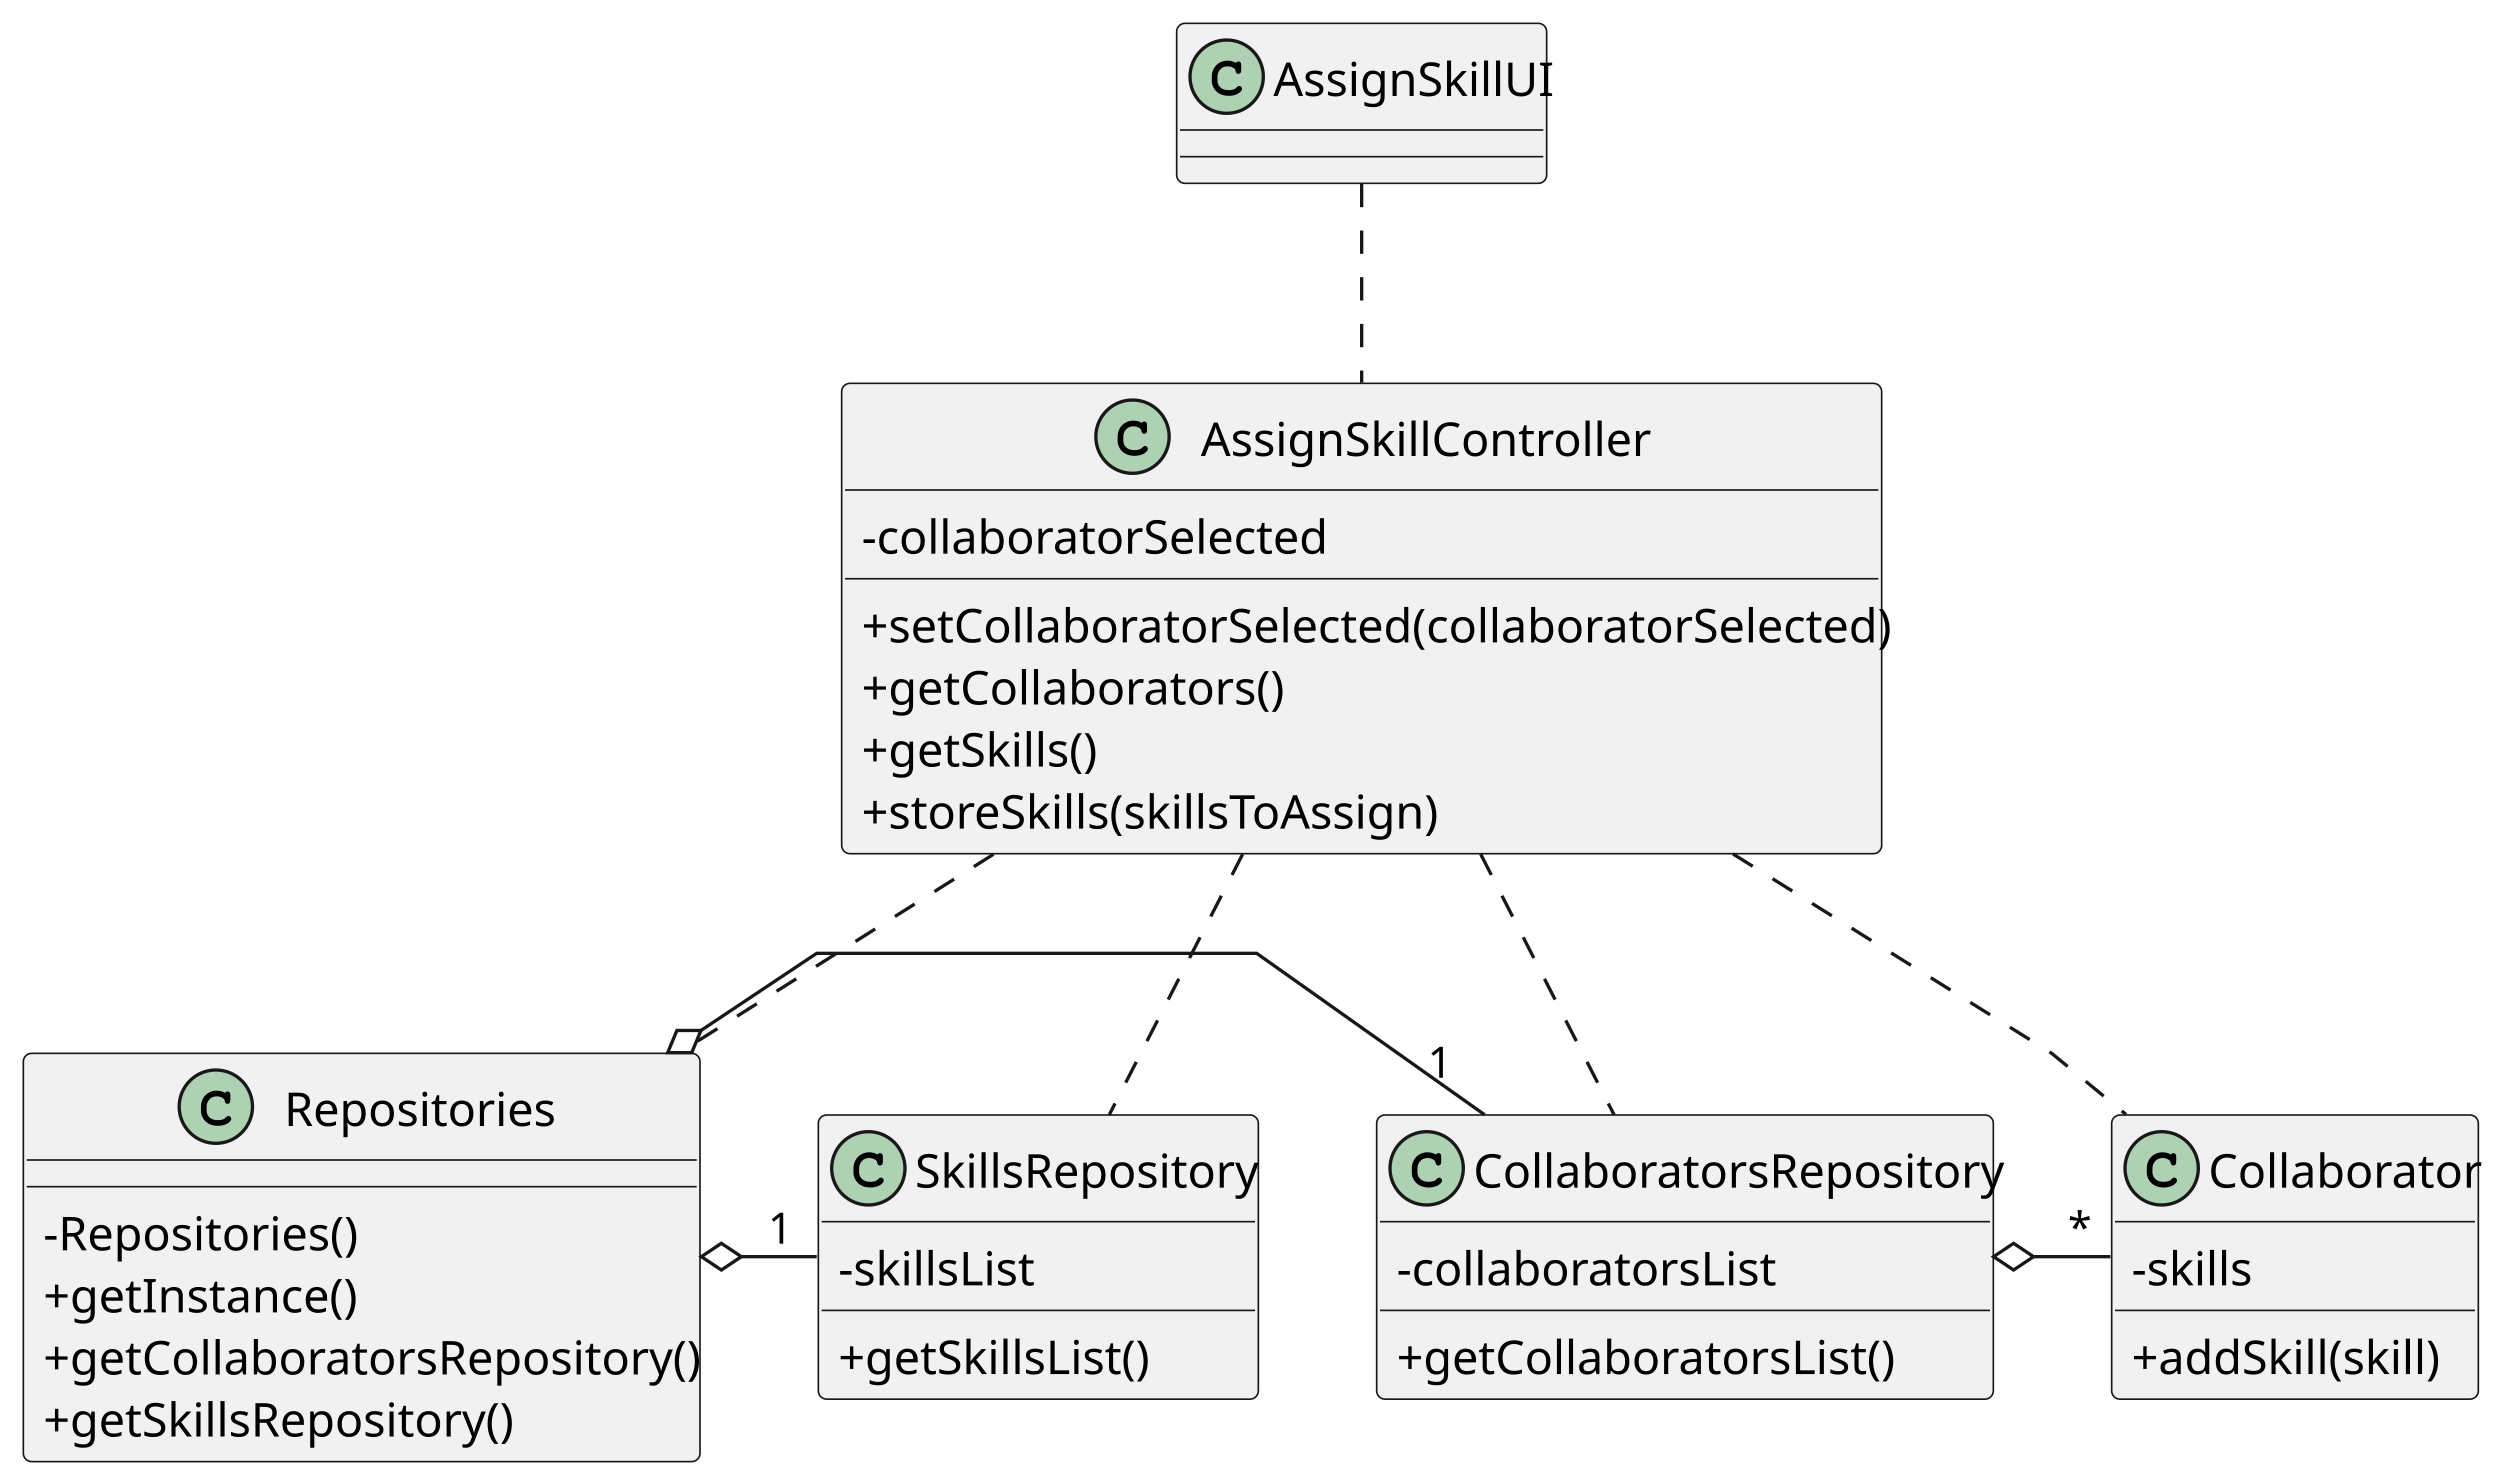
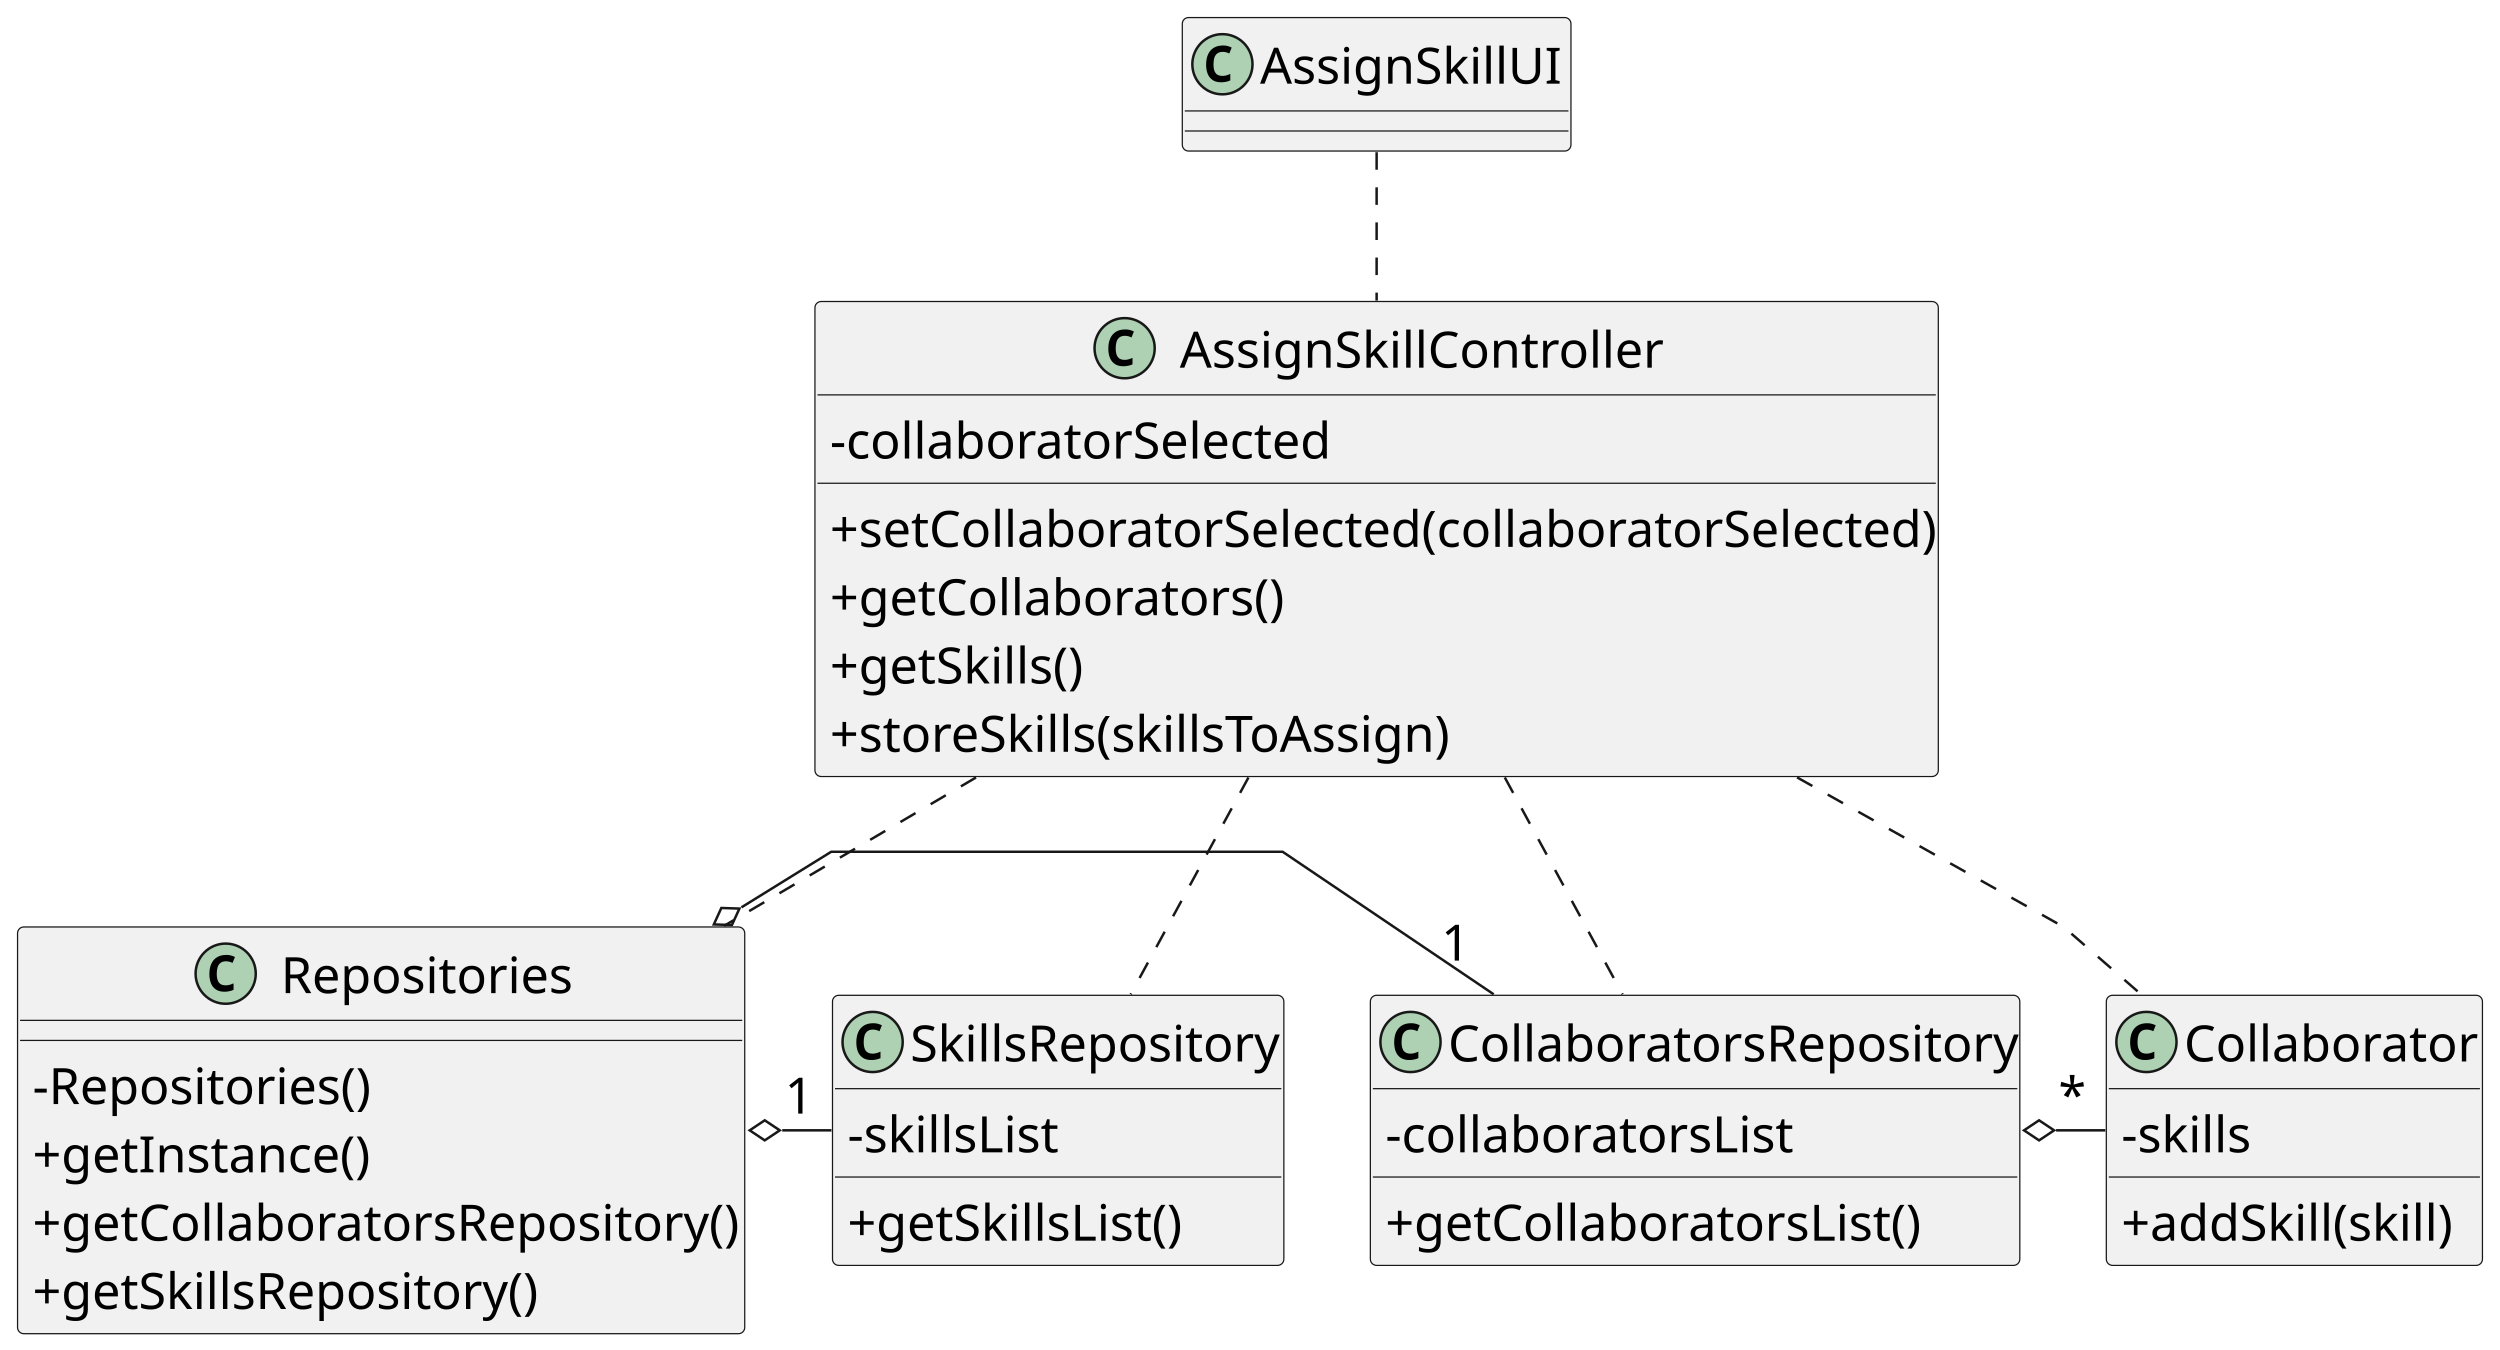
- <svg xmlns="http://www.w3.org/2000/svg" contentStyleType="text/css" height="445px" preserveAspectRatio="none" style="width:750px;height:445px;background:#FFFFFF;" version="1.1" viewBox="0 0 750 445" width="750px" zoomAndPan="magnify">
+ <svg xmlns="http://www.w3.org/2000/svg" contentStyleType="text/css" height="538px" preserveAspectRatio="none" style="width:997px;height:538px;background:#FFFFFF;" version="1.1" viewBox="0 0 997 538" width="997px" zoomAndPan="magnify">
  <defs />
  <g>
    <g id="elem_Collaborator">
-       <rect codeLine="11" fill="#F1F1F1" height="85.242" id="Collaborator" rx="2.5" ry="2.5" style="stroke:#181818;stroke-width:0.5;" width="110" x="633.5" y="334.5" />
-       <ellipse cx="648.5" cy="350.5" fill="#ADD1B2" rx="11" ry="11" style="stroke:#181818;stroke-width:1.0;" />
-       <path d="M651.266,346.375 Q651.422,346.156 651.609,346.047 Q651.797,345.938 652.016,345.938 Q652.391,345.938 652.625,346.203 Q652.859,346.453 652.859,347.062 L652.859,348.516 Q652.859,349.125 652.625,349.391 Q652.391,349.656 652.016,349.656 Q651.672,349.656 651.469,349.453 Q651.266,349.266 651.156,348.75 Q651.109,348.391 650.922,348.203 Q650.594,347.828 649.984,347.609 Q649.375,347.391 648.75,347.391 Q647.984,347.391 647.344,347.719 Q646.719,348.047 646.219,348.797 Q645.734,349.547 645.734,350.578 L645.734,351.672 Q645.734,352.906 646.625,353.734 Q647.516,354.547 649.109,354.547 Q650.047,354.547 650.703,354.297 Q651.094,354.141 651.516,353.703 Q651.781,353.438 651.922,353.359 Q652.078,353.281 652.281,353.281 Q652.609,353.281 652.859,353.547 Q653.125,353.797 653.125,354.141 Q653.125,354.484 652.781,354.891 Q652.281,355.469 651.484,355.797 Q650.406,356.25 649.109,356.25 Q647.594,356.25 646.391,355.625 Q645.406,355.125 644.719,354.062 Q644.031,352.984 644.031,351.703 L644.031,350.547 Q644.031,349.219 644.641,348.078 Q645.266,346.922 646.359,346.312 Q647.453,345.688 648.688,345.688 Q649.422,345.688 650.062,345.859 Q650.719,346.016 651.266,346.375 Z " fill="#000000" />
-       <text fill="#000000" font-family="sans-serif" font-size="14" lengthAdjust="spacing" textLength="78" x="662.5" y="356.297">Collaborator</text>
-       <line style="stroke:#181818;stroke-width:0.5;" x1="634.5" x2="742.5" y1="366.5" y2="366.5" />
-       <text fill="#000000" font-family="sans-serif" font-size="14" lengthAdjust="spacing" textLength="35" x="639.5" y="385.607">-skills</text>
-       <line style="stroke:#181818;stroke-width:0.5;" x1="634.5" x2="742.5" y1="393.121" y2="393.121" />
-       <text fill="#000000" font-family="sans-serif" font-size="14" lengthAdjust="spacing" textLength="90" x="639.5" y="412.228">+addSkill(skill)</text>
+       <rect codeLine="11" fill="#F1F1F1" height="107.72" id="Collaborator" rx="2.5" ry="2.5" style="stroke:#181818;stroke-width:0.5;" width="150" x="840" y="396.92" />
+       <ellipse cx="856" cy="415.54" fill="#ADD1B2" rx="12" ry="12" style="stroke:#181818;stroke-width:1.0;" />
+       <path d="M855.516,422.743 Q853.453,422.743 852.125,421.868 Q850.797,420.993 850.141,419.415 Q849.5,417.821 849.5,415.696 Q849.5,413.321 850.266,411.618 Q851.047,409.899 852.547,408.978 Q854.062,408.056 856.266,408.056 Q857.297,408.056 858.078,408.274 Q858.875,408.478 859.703,408.884 L858.734,411.259 Q858,410.884 857.359,410.743 Q856.734,410.603 856.156,410.603 Q854.781,410.603 853.953,411.228 Q853.141,411.837 852.781,412.962 Q852.438,414.087 852.438,415.587 Q852.438,417.946 853.281,419.071 Q854.125,420.196 856,420.196 Q856.703,420.196 857.422,420.024 Q858.156,419.837 859.141,419.399 L859.141,421.993 Q858.281,422.384 857.344,422.556 Q856.422,422.743 855.516,422.743 Z " fill="#000000" />
+       <text fill="#000000" font-family="sans-serif" font-size="20" lengthAdjust="spacing" textLength="116" x="871" y="423.3">Collaborator</text>
+       <line style="stroke:#181818;stroke-width:0.5;" x1="841" x2="989" y1="434.16" y2="434.16" />
+       <text fill="#000000" font-family="sans-serif" font-size="20" lengthAdjust="spacing" textLength="52" x="846" y="459.54">-skills</text>
+       <line style="stroke:#181818;stroke-width:0.5;" x1="841" x2="989" y1="469.4" y2="469.4" />
+       <text fill="#000000" font-family="sans-serif" font-size="20" lengthAdjust="spacing" textLength="131" x="846" y="494.78">+addSkill(skill)</text>
    </g>
    <g id="elem_SkillsRepository">
-       <rect codeLine="16" fill="#F1F1F1" height="85.242" id="SkillsRepository" rx="2.5" ry="2.5" style="stroke:#181818;stroke-width:0.5;" width="132" x="245.5" y="334.5" />
-       <ellipse cx="260.5" cy="350.5" fill="#ADD1B2" rx="11" ry="11" style="stroke:#181818;stroke-width:1.0;" />
-       <path d="M263.266,346.375 Q263.422,346.156 263.609,346.047 Q263.797,345.938 264.016,345.938 Q264.391,345.938 264.625,346.203 Q264.859,346.453 264.859,347.062 L264.859,348.516 Q264.859,349.125 264.625,349.391 Q264.391,349.656 264.016,349.656 Q263.672,349.656 263.469,349.453 Q263.266,349.266 263.156,348.75 Q263.109,348.391 262.922,348.203 Q262.594,347.828 261.984,347.609 Q261.375,347.391 260.75,347.391 Q259.984,347.391 259.344,347.719 Q258.719,348.047 258.219,348.797 Q257.734,349.547 257.734,350.578 L257.734,351.672 Q257.734,352.906 258.625,353.734 Q259.516,354.547 261.109,354.547 Q262.047,354.547 262.703,354.297 Q263.094,354.141 263.516,353.703 Q263.781,353.438 263.922,353.359 Q264.078,353.281 264.281,353.281 Q264.609,353.281 264.859,353.547 Q265.125,353.797 265.125,354.141 Q265.125,354.484 264.781,354.891 Q264.281,355.469 263.484,355.797 Q262.406,356.25 261.109,356.25 Q259.594,356.25 258.391,355.625 Q257.406,355.125 256.719,354.062 Q256.031,352.984 256.031,351.703 L256.031,350.547 Q256.031,349.219 256.641,348.078 Q257.266,346.922 258.359,346.312 Q259.453,345.688 260.688,345.688 Q261.422,345.688 262.062,345.859 Q262.719,346.016 263.266,346.375 Z " fill="#000000" />
-       <text fill="#000000" font-family="sans-serif" font-size="14" lengthAdjust="spacing" textLength="100" x="274.5" y="356.297">SkillsRepository</text>
-       <line style="stroke:#181818;stroke-width:0.5;" x1="246.5" x2="376.5" y1="366.5" y2="366.5" />
-       <text fill="#000000" font-family="sans-serif" font-size="14" lengthAdjust="spacing" textLength="57" x="251.5" y="385.607">-skillsList</text>
-       <line style="stroke:#181818;stroke-width:0.5;" x1="246.5" x2="376.5" y1="393.121" y2="393.121" />
-       <text fill="#000000" font-family="sans-serif" font-size="14" lengthAdjust="spacing" textLength="92" x="251.5" y="412.228">+getSkillsList()</text>
+       <rect codeLine="16" fill="#F1F1F1" height="107.72" id="SkillsRepository" rx="2.5" ry="2.5" style="stroke:#181818;stroke-width:0.5;" width="180" x="332" y="396.92" />
+       <ellipse cx="348" cy="415.54" fill="#ADD1B2" rx="12" ry="12" style="stroke:#181818;stroke-width:1.0;" />
+       <path d="M347.516,422.743 Q345.453,422.743 344.125,421.868 Q342.797,420.993 342.141,419.415 Q341.5,417.821 341.5,415.696 Q341.5,413.321 342.266,411.618 Q343.047,409.899 344.547,408.978 Q346.062,408.056 348.266,408.056 Q349.297,408.056 350.078,408.274 Q350.875,408.478 351.703,408.884 L350.734,411.259 Q350,410.884 349.359,410.743 Q348.734,410.603 348.156,410.603 Q346.781,410.603 345.953,411.228 Q345.141,411.837 344.781,412.962 Q344.438,414.087 344.438,415.587 Q344.438,417.946 345.281,419.071 Q346.125,420.196 348,420.196 Q348.703,420.196 349.422,420.024 Q350.156,419.837 351.141,419.399 L351.141,421.993 Q350.281,422.384 349.344,422.556 Q348.422,422.743 347.516,422.743 Z " fill="#000000" />
+       <text fill="#000000" font-family="sans-serif" font-size="20" lengthAdjust="spacing" textLength="146" x="363" y="423.3">SkillsRepository</text>
+       <line style="stroke:#181818;stroke-width:0.5;" x1="333" x2="511" y1="434.16" y2="434.16" />
+       <text fill="#000000" font-family="sans-serif" font-size="20" lengthAdjust="spacing" textLength="84" x="338" y="459.54">-skillsList</text>
+       <line style="stroke:#181818;stroke-width:0.5;" x1="333" x2="511" y1="469.4" y2="469.4" />
+       <text fill="#000000" font-family="sans-serif" font-size="20" lengthAdjust="spacing" textLength="132" x="338" y="494.78">+getSkillsList()</text>
    </g>
    <g id="elem_CollaboratorsRepository">
-       <rect codeLine="21" fill="#F1F1F1" height="85.242" id="CollaboratorsRepository" rx="2.5" ry="2.5" style="stroke:#181818;stroke-width:0.5;" width="185" x="413" y="334.5" />
-       <ellipse cx="428" cy="350.5" fill="#ADD1B2" rx="11" ry="11" style="stroke:#181818;stroke-width:1.0;" />
-       <path d="M430.766,346.375 Q430.922,346.156 431.109,346.047 Q431.297,345.938 431.516,345.938 Q431.891,345.938 432.125,346.203 Q432.359,346.453 432.359,347.062 L432.359,348.516 Q432.359,349.125 432.125,349.391 Q431.891,349.656 431.516,349.656 Q431.172,349.656 430.969,349.453 Q430.766,349.266 430.656,348.75 Q430.609,348.391 430.422,348.203 Q430.094,347.828 429.484,347.609 Q428.875,347.391 428.25,347.391 Q427.484,347.391 426.844,347.719 Q426.219,348.047 425.719,348.797 Q425.234,349.547 425.234,350.578 L425.234,351.672 Q425.234,352.906 426.125,353.734 Q427.016,354.547 428.609,354.547 Q429.547,354.547 430.203,354.297 Q430.594,354.141 431.016,353.703 Q431.281,353.438 431.422,353.359 Q431.578,353.281 431.781,353.281 Q432.109,353.281 432.359,353.547 Q432.625,353.797 432.625,354.141 Q432.625,354.484 432.281,354.891 Q431.781,355.469 430.984,355.797 Q429.906,356.25 428.609,356.25 Q427.094,356.25 425.891,355.625 Q424.906,355.125 424.219,354.062 Q423.531,352.984 423.531,351.703 L423.531,350.547 Q423.531,349.219 424.141,348.078 Q424.766,346.922 425.859,346.312 Q426.953,345.688 428.188,345.688 Q428.922,345.688 429.562,345.859 Q430.219,346.016 430.766,346.375 Z " fill="#000000" />
-       <text fill="#000000" font-family="sans-serif" font-size="14" lengthAdjust="spacing" textLength="153" x="442" y="356.297">CollaboratorsRepository</text>
-       <line style="stroke:#181818;stroke-width:0.5;" x1="414" x2="597" y1="366.5" y2="366.5" />
-       <text fill="#000000" font-family="sans-serif" font-size="14" lengthAdjust="spacing" textLength="109" x="419" y="385.607">-collaboratorsList</text>
-       <line style="stroke:#181818;stroke-width:0.5;" x1="414" x2="597" y1="393.121" y2="393.121" />
-       <text fill="#000000" font-family="sans-serif" font-size="14" lengthAdjust="spacing" textLength="145" x="419" y="412.228">+getCollaboratorsList()</text>
+       <rect codeLine="21" fill="#F1F1F1" height="107.72" id="CollaboratorsRepository" rx="2.5" ry="2.5" style="stroke:#181818;stroke-width:0.5;" width="259" x="546.5" y="396.92" />
+       <ellipse cx="562.5" cy="415.54" fill="#ADD1B2" rx="12" ry="12" style="stroke:#181818;stroke-width:1.0;" />
+       <path d="M562.016,422.743 Q559.953,422.743 558.625,421.868 Q557.297,420.993 556.641,419.415 Q556,417.821 556,415.696 Q556,413.321 556.766,411.618 Q557.547,409.899 559.047,408.978 Q560.562,408.056 562.766,408.056 Q563.797,408.056 564.578,408.274 Q565.375,408.478 566.203,408.884 L565.234,411.259 Q564.5,410.884 563.859,410.743 Q563.234,410.603 562.656,410.603 Q561.281,410.603 560.453,411.228 Q559.641,411.837 559.281,412.962 Q558.938,414.087 558.938,415.587 Q558.938,417.946 559.781,419.071 Q560.625,420.196 562.5,420.196 Q563.203,420.196 563.922,420.024 Q564.656,419.837 565.641,419.399 L565.641,421.993 Q564.781,422.384 563.844,422.556 Q562.922,422.743 562.016,422.743 Z " fill="#000000" />
+       <text fill="#000000" font-family="sans-serif" font-size="20" lengthAdjust="spacing" textLength="225" x="577.5" y="423.3">CollaboratorsRepository</text>
+       <line style="stroke:#181818;stroke-width:0.5;" x1="547.5" x2="804.5" y1="434.16" y2="434.16" />
+       <text fill="#000000" font-family="sans-serif" font-size="20" lengthAdjust="spacing" textLength="161" x="552.5" y="459.54">-collaboratorsList</text>
+       <line style="stroke:#181818;stroke-width:0.5;" x1="547.5" x2="804.5" y1="469.4" y2="469.4" />
+       <text fill="#000000" font-family="sans-serif" font-size="20" lengthAdjust="spacing" textLength="211" x="552.5" y="494.78">+getCollaboratorsList()</text>
    </g>
    <g id="elem_Repositories">
-       <rect codeLine="26" fill="#F1F1F1" height="122.484" id="Repositories" rx="2.5" ry="2.5" style="stroke:#181818;stroke-width:0.5;" width="203" x="7" y="316" />
-       <ellipse cx="64.75" cy="332" fill="#ADD1B2" rx="11" ry="11" style="stroke:#181818;stroke-width:1.0;" />
-       <path d="M67.516,327.875 Q67.672,327.656 67.859,327.547 Q68.047,327.438 68.266,327.438 Q68.641,327.438 68.875,327.703 Q69.109,327.953 69.109,328.562 L69.109,330.016 Q69.109,330.625 68.875,330.891 Q68.641,331.156 68.266,331.156 Q67.922,331.156 67.719,330.953 Q67.516,330.766 67.406,330.25 Q67.359,329.891 67.172,329.703 Q66.844,329.328 66.234,329.109 Q65.625,328.891 65,328.891 Q64.234,328.891 63.594,329.219 Q62.969,329.547 62.469,330.297 Q61.984,331.047 61.984,332.078 L61.984,333.172 Q61.984,334.406 62.875,335.234 Q63.766,336.047 65.359,336.047 Q66.297,336.047 66.953,335.797 Q67.344,335.641 67.766,335.203 Q68.031,334.938 68.172,334.859 Q68.328,334.781 68.531,334.781 Q68.859,334.781 69.109,335.047 Q69.375,335.297 69.375,335.641 Q69.375,335.984 69.031,336.391 Q68.531,336.969 67.734,337.297 Q66.656,337.75 65.359,337.75 Q63.844,337.75 62.641,337.125 Q61.656,336.625 60.969,335.562 Q60.281,334.484 60.281,333.203 L60.281,332.047 Q60.281,330.719 60.891,329.578 Q61.516,328.422 62.609,327.812 Q63.703,327.188 64.938,327.188 Q65.672,327.188 66.312,327.359 Q66.969,327.516 67.516,327.875 Z " fill="#000000" />
-       <text fill="#000000" font-family="sans-serif" font-size="14" lengthAdjust="spacing" textLength="79" x="85.25" y="337.797">Repositories</text>
-       <line style="stroke:#181818;stroke-width:0.5;" x1="8" x2="209" y1="348" y2="348" />
-       <line style="stroke:#181818;stroke-width:0.5;" x1="8" x2="209" y1="356" y2="356" />
-       <text fill="#000000" font-family="sans-serif" font-size="14" lengthAdjust="spacing" textLength="94" x="13" y="375.107">-Repositories()</text>
-       <text fill="#000000" font-family="sans-serif" font-size="14" lengthAdjust="spacing" textLength="91" x="13" y="393.728">+getInstance()</text>
-       <text fill="#000000" font-family="sans-serif" font-size="14" lengthAdjust="spacing" textLength="191" x="13" y="412.35">+getCollaboratorsRepository()</text>
-       <text fill="#000000" font-family="sans-serif" font-size="14" lengthAdjust="spacing" textLength="138" x="13" y="430.971">+getSkillsRepository()</text>
+       <rect codeLine="26" fill="#F1F1F1" height="162.2" id="Repositories" rx="2.5" ry="2.5" style="stroke:#181818;stroke-width:0.5;" width="290" x="7" y="369.68" />
+       <ellipse cx="90" cy="388.3" fill="#ADD1B2" rx="12" ry="12" style="stroke:#181818;stroke-width:1.0;" />
+       <path d="M89.516,395.503 Q87.453,395.503 86.125,394.628 Q84.797,393.753 84.141,392.175 Q83.5,390.581 83.5,388.456 Q83.5,386.081 84.266,384.378 Q85.047,382.659 86.547,381.738 Q88.062,380.816 90.266,380.816 Q91.297,380.816 92.078,381.034 Q92.875,381.238 93.703,381.644 L92.734,384.019 Q92,383.644 91.359,383.503 Q90.734,383.363 90.156,383.363 Q88.781,383.363 87.953,383.988 Q87.141,384.597 86.781,385.722 Q86.438,386.847 86.438,388.347 Q86.438,390.706 87.281,391.831 Q88.125,392.956 90,392.956 Q90.703,392.956 91.422,392.784 Q92.156,392.597 93.141,392.159 L93.141,394.753 Q92.281,395.144 91.344,395.316 Q90.422,395.503 89.516,395.503 Z " fill="#000000" />
+       <text fill="#000000" font-family="sans-serif" font-size="20" lengthAdjust="spacing" textLength="115" x="112" y="396.06">Repositories</text>
+       <line style="stroke:#181818;stroke-width:0.5;" x1="8" x2="296" y1="406.92" y2="406.92" />
+       <line style="stroke:#181818;stroke-width:0.5;" x1="8" x2="296" y1="414.92" y2="414.92" />
+       <text fill="#000000" font-family="sans-serif" font-size="20" lengthAdjust="spacing" textLength="133" x="13" y="440.3">-Repositories()</text>
+       <text fill="#000000" font-family="sans-serif" font-size="20" lengthAdjust="spacing" textLength="133" x="13" y="467.54">+getInstance()</text>
+       <text fill="#000000" font-family="sans-serif" font-size="20" lengthAdjust="spacing" textLength="278" x="13" y="494.78">+getCollaboratorsRepository()</text>
+       <text fill="#000000" font-family="sans-serif" font-size="20" lengthAdjust="spacing" textLength="199" x="13" y="522.02">+getSkillsRepository()</text>
    </g>
    <g id="elem_AssignSkillController">
-       <rect codeLine="33" fill="#F1F1F1" height="141.106" id="AssignSkillController" rx="2.5" ry="2.5" style="stroke:#181818;stroke-width:0.5;" width="312" x="252.5" y="115" />
-       <ellipse cx="339.75" cy="131" fill="#ADD1B2" rx="11" ry="11" style="stroke:#181818;stroke-width:1.0;" />
-       <path d="M342.516,126.875 Q342.672,126.656 342.859,126.547 Q343.047,126.438 343.266,126.438 Q343.641,126.438 343.875,126.703 Q344.109,126.953 344.109,127.562 L344.109,129.016 Q344.109,129.625 343.875,129.891 Q343.641,130.156 343.266,130.156 Q342.922,130.156 342.719,129.953 Q342.516,129.766 342.406,129.25 Q342.359,128.891 342.172,128.703 Q341.844,128.328 341.234,128.109 Q340.625,127.891 340,127.891 Q339.234,127.891 338.594,128.219 Q337.969,128.547 337.469,129.297 Q336.984,130.047 336.984,131.078 L336.984,132.172 Q336.984,133.406 337.875,134.234 Q338.766,135.047 340.359,135.047 Q341.297,135.047 341.953,134.797 Q342.344,134.641 342.766,134.203 Q343.031,133.938 343.172,133.859 Q343.328,133.781 343.531,133.781 Q343.859,133.781 344.109,134.047 Q344.375,134.297 344.375,134.641 Q344.375,134.984 344.031,135.391 Q343.531,135.969 342.734,136.297 Q341.656,136.75 340.359,136.75 Q338.844,136.75 337.641,136.125 Q336.656,135.625 335.969,134.562 Q335.281,133.484 335.281,132.203 L335.281,131.047 Q335.281,129.719 335.891,128.578 Q336.516,127.422 337.609,126.812 Q338.703,126.188 339.938,126.188 Q340.672,126.188 341.312,126.359 Q341.969,126.516 342.516,126.875 Z " fill="#000000" />
-       <text fill="#000000" font-family="sans-serif" font-size="14" lengthAdjust="spacing" textLength="129" x="360.25" y="136.797">AssignSkillController</text>
-       <line style="stroke:#181818;stroke-width:0.5;" x1="253.5" x2="563.5" y1="147" y2="147" />
-       <text fill="#000000" font-family="sans-serif" font-size="14" lengthAdjust="spacing" textLength="135" x="258.5" y="166.107">-collaboratorSelected</text>
-       <line style="stroke:#181818;stroke-width:0.5;" x1="253.5" x2="563.5" y1="173.621" y2="173.621" />
-       <text fill="#000000" font-family="sans-serif" font-size="14" lengthAdjust="spacing" textLength="300" x="258.5" y="192.728">+setCollaboratorSelected(collaboratorSelected)</text>
-       <text fill="#000000" font-family="sans-serif" font-size="14" lengthAdjust="spacing" textLength="123" x="258.5" y="211.35">+getCollaborators()</text>
-       <text fill="#000000" font-family="sans-serif" font-size="14" lengthAdjust="spacing" textLength="70" x="258.5" y="229.971">+getSkills()</text>
-       <text fill="#000000" font-family="sans-serif" font-size="14" lengthAdjust="spacing" textLength="171" x="258.5" y="248.592">+storeSkills(skillsToAssign)</text>
+       <rect codeLine="33" fill="#F1F1F1" height="189.44" id="AssignSkillController" rx="2.5" ry="2.5" style="stroke:#181818;stroke-width:0.5;" width="448" x="325" y="120.24" />
+       <ellipse cx="448.5" cy="138.86" fill="#ADD1B2" rx="12" ry="12" style="stroke:#181818;stroke-width:1.0;" />
+       <path d="M448.016,146.063 Q445.953,146.063 444.625,145.188 Q443.297,144.313 442.641,142.735 Q442,141.141 442,139.016 Q442,136.641 442.766,134.938 Q443.547,133.219 445.047,132.298 Q446.562,131.376 448.766,131.376 Q449.797,131.376 450.578,131.594 Q451.375,131.798 452.203,132.204 L451.234,134.579 Q450.5,134.204 449.859,134.063 Q449.234,133.923 448.656,133.923 Q447.281,133.923 446.453,134.548 Q445.641,135.157 445.281,136.282 Q444.938,137.407 444.938,138.907 Q444.938,141.266 445.781,142.391 Q446.625,143.516 448.5,143.516 Q449.203,143.516 449.922,143.344 Q450.656,143.157 451.641,142.719 L451.641,145.313 Q450.781,145.704 449.844,145.876 Q448.922,146.063 448.016,146.063 Z " fill="#000000" />
+       <text fill="#000000" font-family="sans-serif" font-size="20" lengthAdjust="spacing" textLength="192" x="470.5" y="146.62">AssignSkillController</text>
+       <line style="stroke:#181818;stroke-width:0.5;" x1="326" x2="772" y1="157.48" y2="157.48" />
+       <text fill="#000000" font-family="sans-serif" font-size="20" lengthAdjust="spacing" textLength="197" x="331" y="182.86">-collaboratorSelected</text>
+       <line style="stroke:#181818;stroke-width:0.5;" x1="326" x2="772" y1="192.72" y2="192.72" />
+       <text fill="#000000" font-family="sans-serif" font-size="20" lengthAdjust="spacing" textLength="436" x="331" y="218.1">+setCollaboratorSelected(collaboratorSelected)</text>
+       <text fill="#000000" font-family="sans-serif" font-size="20" lengthAdjust="spacing" textLength="179" x="331" y="245.34">+getCollaborators()</text>
+       <text fill="#000000" font-family="sans-serif" font-size="20" lengthAdjust="spacing" textLength="100" x="331" y="272.58">+getSkills()</text>
+       <text fill="#000000" font-family="sans-serif" font-size="20" lengthAdjust="spacing" textLength="249" x="331" y="299.82">+storeSkills(skillsToAssign)</text>
    </g>
    <g id="elem_AssignSkillUI">
-       <rect codeLine="41" fill="#F1F1F1" height="48" id="AssignSkillUI" rx="2.5" ry="2.5" style="stroke:#181818;stroke-width:0.5;" width="111" x="353" y="7" />
-       <ellipse cx="368" cy="23" fill="#ADD1B2" rx="11" ry="11" style="stroke:#181818;stroke-width:1.0;" />
-       <path d="M370.766,18.875 Q370.922,18.656 371.109,18.547 Q371.297,18.438 371.516,18.438 Q371.891,18.438 372.125,18.703 Q372.359,18.953 372.359,19.562 L372.359,21.016 Q372.359,21.625 372.125,21.891 Q371.891,22.156 371.516,22.156 Q371.172,22.156 370.969,21.953 Q370.766,21.766 370.656,21.25 Q370.609,20.891 370.422,20.703 Q370.094,20.328 369.484,20.109 Q368.875,19.891 368.25,19.891 Q367.484,19.891 366.844,20.219 Q366.219,20.547 365.719,21.297 Q365.234,22.047 365.234,23.078 L365.234,24.172 Q365.234,25.406 366.125,26.234 Q367.016,27.047 368.609,27.047 Q369.547,27.047 370.203,26.797 Q370.594,26.641 371.016,26.203 Q371.281,25.938 371.422,25.859 Q371.578,25.781 371.781,25.781 Q372.109,25.781 372.359,26.047 Q372.625,26.297 372.625,26.641 Q372.625,26.984 372.281,27.391 Q371.781,27.969 370.984,28.297 Q369.906,28.75 368.609,28.75 Q367.094,28.75 365.891,28.125 Q364.906,27.625 364.219,26.562 Q363.531,25.484 363.531,24.203 L363.531,23.047 Q363.531,21.719 364.141,20.578 Q364.766,19.422 365.859,18.812 Q366.953,18.188 368.188,18.188 Q368.922,18.188 369.562,18.359 Q370.219,18.516 370.766,18.875 Z " fill="#000000" />
-       <text fill="#000000" font-family="sans-serif" font-size="14" lengthAdjust="spacing" textLength="79" x="382" y="28.797">AssignSkillUI</text>
-       <line style="stroke:#181818;stroke-width:0.5;" x1="354" x2="463" y1="39" y2="39" />
-       <line style="stroke:#181818;stroke-width:0.5;" x1="354" x2="463" y1="47" y2="47" />
+       <rect codeLine="41" fill="#F1F1F1" height="53.24" id="AssignSkillUI" rx="2.5" ry="2.5" style="stroke:#181818;stroke-width:0.5;" width="155" x="471.5" y="7" />
+       <ellipse cx="487.5" cy="25.62" fill="#ADD1B2" rx="12" ry="12" style="stroke:#181818;stroke-width:1.0;" />
+       <path d="M487.016,32.823 Q484.953,32.823 483.625,31.948 Q482.297,31.073 481.641,29.495 Q481,27.901 481,25.776 Q481,23.401 481.766,21.698 Q482.547,19.979 484.047,19.058 Q485.562,18.136 487.766,18.136 Q488.797,18.136 489.578,18.354 Q490.375,18.558 491.203,18.964 L490.234,21.339 Q489.5,20.964 488.859,20.823 Q488.234,20.683 487.656,20.683 Q486.281,20.683 485.453,21.308 Q484.641,21.917 484.281,23.042 Q483.938,24.167 483.938,25.667 Q483.938,28.026 484.781,29.151 Q485.625,30.276 487.5,30.276 Q488.203,30.276 488.922,30.104 Q489.656,29.917 490.641,29.479 L490.641,32.073 Q489.781,32.464 488.844,32.636 Q487.922,32.823 487.016,32.823 Z " fill="#000000" />
+       <text fill="#000000" font-family="sans-serif" font-size="20" lengthAdjust="spacing" textLength="121" x="502.5" y="33.38">AssignSkillUI</text>
+       <line style="stroke:#181818;stroke-width:0.5;" x1="472.5" x2="625.5" y1="44.24" y2="44.24" />
+       <line style="stroke:#181818;stroke-width:0.5;" x1="472.5" x2="625.5" y1="52.24" y2="52.24" />
    </g>
    <g id="link_AssignSkillUI_AssignSkillController">
-       <path codeLine="44" d="M408.5,55.16 C408.5,71.16 408.5,93.35 408.5,114.83 " fill="none" id="AssignSkillUI-AssignSkillController" style="stroke:#181818;stroke-width:1.0;stroke-dasharray:7.0,7.0;" />
+       <path codeLine="44" d="M549,60.7 C549,76.63 549,98.08 549,119.88 " fill="none" id="AssignSkillUI-AssignSkillController" style="stroke:#181818;stroke-width:1.0;stroke-dasharray:7.0,7.0;" />
    </g>
    <g id="link_AssignSkillController_Repositories">
-       <path codeLine="46" d="M298.07,256.26 C267.16,275.78 233.84,296.83 203.88,315.75 " fill="none" id="AssignSkillController-Repositories" style="stroke:#181818;stroke-width:1.0;stroke-dasharray:7.0,7.0;" />
+       <path codeLine="46" d="M389.24,310.05 C355.95,329.66 321.15,350.16 288.78,369.22 " fill="none" id="AssignSkillController-Repositories" style="stroke:#181818;stroke-width:1.0;stroke-dasharray:7.0,7.0;" />
    </g>
    <g id="link_AssignSkillController_CollaboratorsRepository">
-       <path codeLine="48" d="M444.21,256.26 C457.66,282.53 472.52,311.57 484.24,334.47 " fill="none" id="AssignSkillController-CollaboratorsRepository" style="stroke:#181818;stroke-width:1.0;stroke-dasharray:7.0,7.0;" />
+       <path codeLine="48" d="M600.11,310.05 C616.1,339.49 633.18,370.94 647.08,396.54 " fill="none" id="AssignSkillController-CollaboratorsRepository" style="stroke:#181818;stroke-width:1.0;stroke-dasharray:7.0,7.0;" />
    </g>
    <g id="link_AssignSkillController_SkillsRepository">
-       <path codeLine="50" d="M372.79,256.26 C359.34,282.53 344.48,311.57 332.76,334.47 " fill="none" id="AssignSkillController-SkillsRepository" style="stroke:#181818;stroke-width:1.0;stroke-dasharray:7.0,7.0;" />
+       <path codeLine="50" d="M497.89,310.05 C481.9,339.49 464.82,370.94 450.92,396.54 " fill="none" id="AssignSkillController-SkillsRepository" style="stroke:#181818;stroke-width:1.0;stroke-dasharray:7.0,7.0;" />
    </g>
    <g id="link_AssignSkillController_Collaborator">
-       <path codeLine="52" d="M519.88,256.18 C568.87,286.83 615.5,316 615.5,316 C615.5,316 625.34,324.09 637.8,334.33 " fill="none" id="AssignSkillController-Collaborator" style="stroke:#181818;stroke-width:1.0;stroke-dasharray:7.0,7.0;" />
+       <path codeLine="52" d="M716.67,310.03 C773.55,341.94 823,369.68 823,369.68 C823,369.68 836.9,381.78 853.89,396.58 " fill="none" id="AssignSkillController-Collaborator" style="stroke:#181818;stroke-width:1.0;stroke-dasharray:7.0,7.0;" />
    </g>
    <g id="link_Repositories_CollaboratorsRepository">
-       <path codeLine="54" d="M210.286,309.146 C234.986,292.685 245,286 245,286 C245,286 377,286 377,286 C377,286 411.95,310.75 445.39,334.43 " fill="none" id="Repositories-backto-CollaboratorsRepository" style="stroke:#181818;stroke-width:1.0;" />
-       <polygon fill="none" points="200.3,315.8,207.511,315.801,210.286,309.146,203.075,309.144,200.3,315.8" style="stroke:#181818;stroke-width:1.0;" />
-       <text fill="#000000" font-family="sans-serif" font-size="13" lengthAdjust="spacing" textLength="7" x="428.252" y="323.323">1</text>
+       <path codeLine="54" d="M295.69,361.85 C316.74,348.81 331.5,339.68 331.5,339.68 C331.5,339.68 511.5,339.68 511.5,339.68 C511.5,339.68 553.92,368.33 595.68,396.53 " fill="none" id="Repositories-backto-CollaboratorsRepository" style="stroke:#181818;stroke-width:1.0;" />
+       <polygon fill="none" points="284.68,368.66,291.887,368.9,294.88,362.339,287.673,362.099,284.68,368.66" style="stroke:#181818;stroke-width:1.0;" />
+       <text fill="#000000" font-family="sans-serif" font-size="20" lengthAdjust="spacing" textLength="11" x="574.757" y="383.09">1</text>
    </g>
    <g id="link_Repositories_SkillsRepository">
-       <path codeLine="56" d="M222.4,377 C239.18,377 243.83,377 243.83,377 C243.83,377 244.25,377 245.01,377 " fill="none" id="Repositories-backto-SkillsRepository" style="stroke:#181818;stroke-width:1.0;" />
-       <polygon fill="none" points="210.4,377,216.4,381,222.4,377,216.4,373,210.4,377" style="stroke:#181818;stroke-width:1.0;" />
-       <text fill="#000000" font-family="sans-serif" font-size="13" lengthAdjust="spacing" textLength="7" x="230.355" y="373.101">1</text>
+       <path codeLine="56" d="M311.95,450.78 C322.1,450.78 329.77,450.78 331.59,450.78 " fill="none" id="Repositories-backto-SkillsRepository" style="stroke:#181818;stroke-width:1.0;" />
+       <polygon fill="none" points="298.97,450.78,304.97,454.78,310.97,450.78,304.97,446.78,298.97,450.78" style="stroke:#181818;stroke-width:1.0;" />
+       <text fill="#000000" font-family="sans-serif" font-size="20" lengthAdjust="spacing" textLength="11" x="312.947" y="444.094">1</text>
    </g>
    <g id="link_CollaboratorsRepository_Collaborator">
-       <path codeLine="58" d="M610.07,377 C624.96,377 627.5,377 627.5,377 C627.5,377 629.64,377 633.13,377 " fill="none" id="CollaboratorsRepository-backto-Collaborator" style="stroke:#181818;stroke-width:1.0;" />
-       <polygon fill="none" points="598.07,377,604.07,381,610.07,377,604.07,373,598.07,377" style="stroke:#181818;stroke-width:1.0;" />
-       <text fill="#000000" font-family="sans-serif" font-size="13" lengthAdjust="spacing" textLength="5" x="620.354" y="372.889">*</text>
+       <path codeLine="58" d="M819.96,450.78 C829.02,450.78 835.33,450.78 835.33,450.78 C835.33,450.78 836.91,450.78 839.62,450.78 " fill="none" id="CollaboratorsRepository-backto-Collaborator" style="stroke:#181818;stroke-width:1.0;" />
+       <polygon fill="none" points="807.18,450.78,813.18,454.78,819.18,450.78,813.18,446.78,807.18,450.78" style="stroke:#181818;stroke-width:1.0;" />
+       <text fill="#000000" font-family="sans-serif" font-size="20" lengthAdjust="spacing" textLength="11" x="820.911" y="443.885">*</text>
    </g>
  </g>
</svg>
